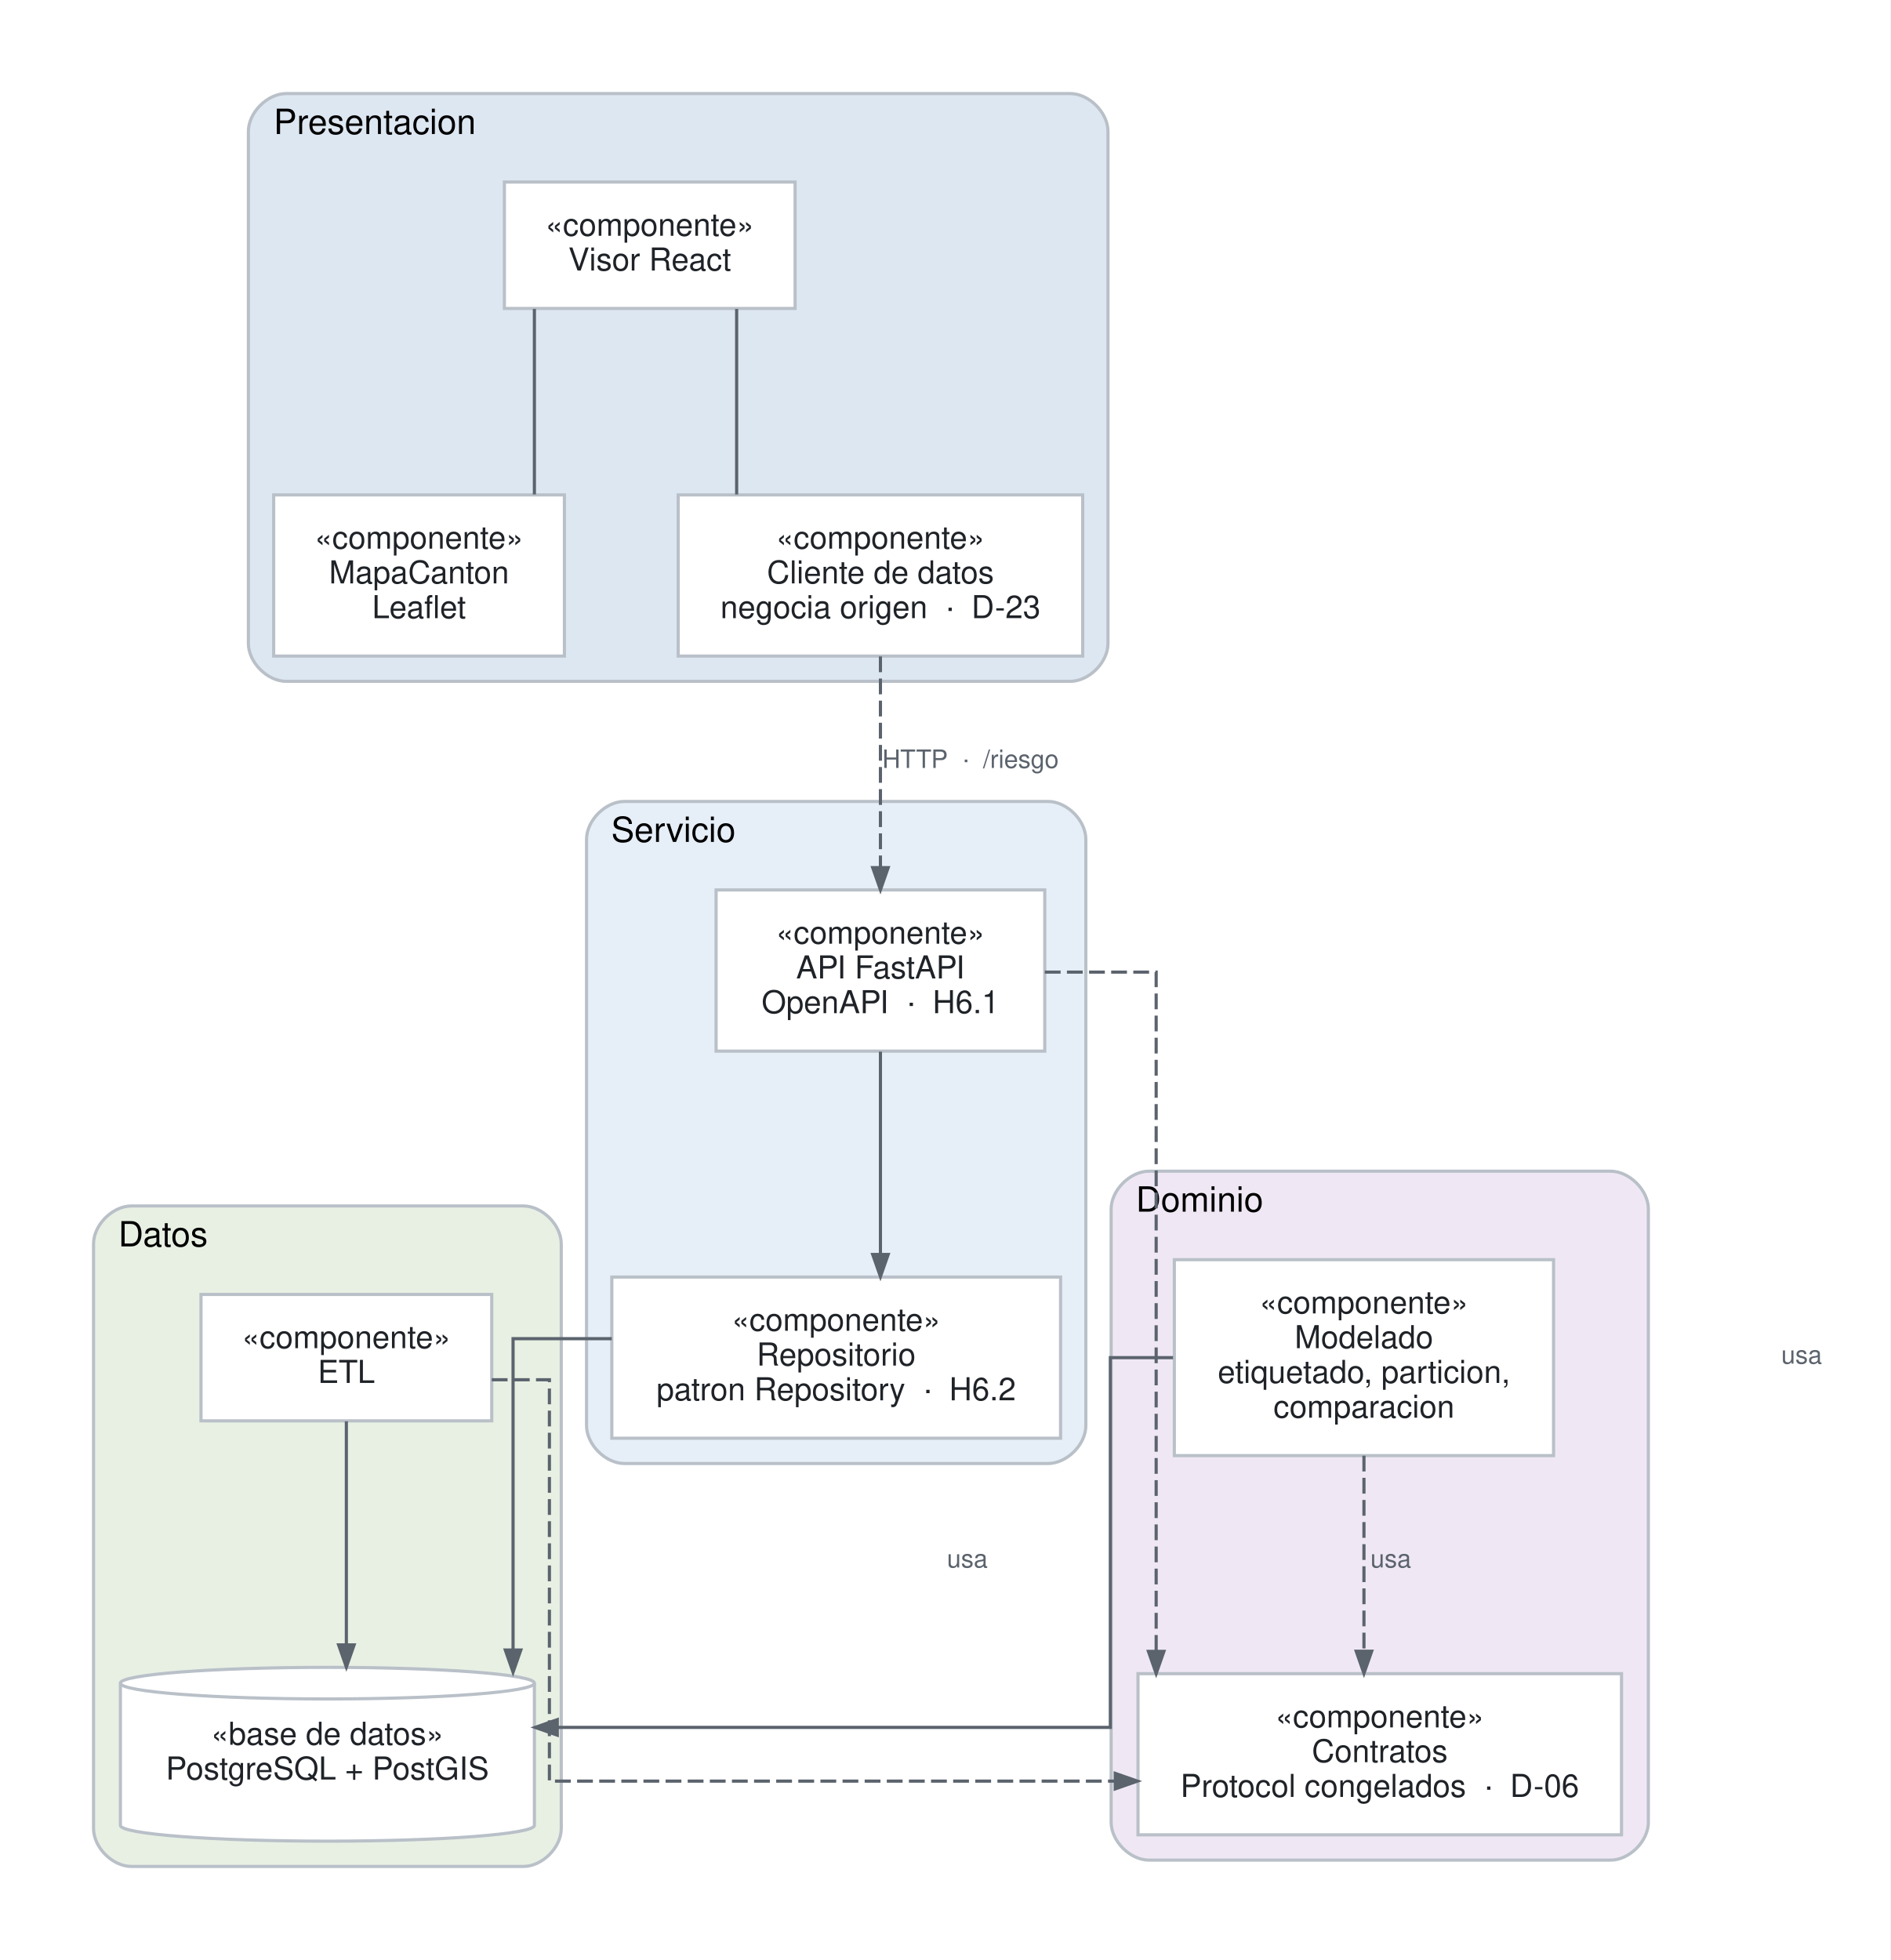
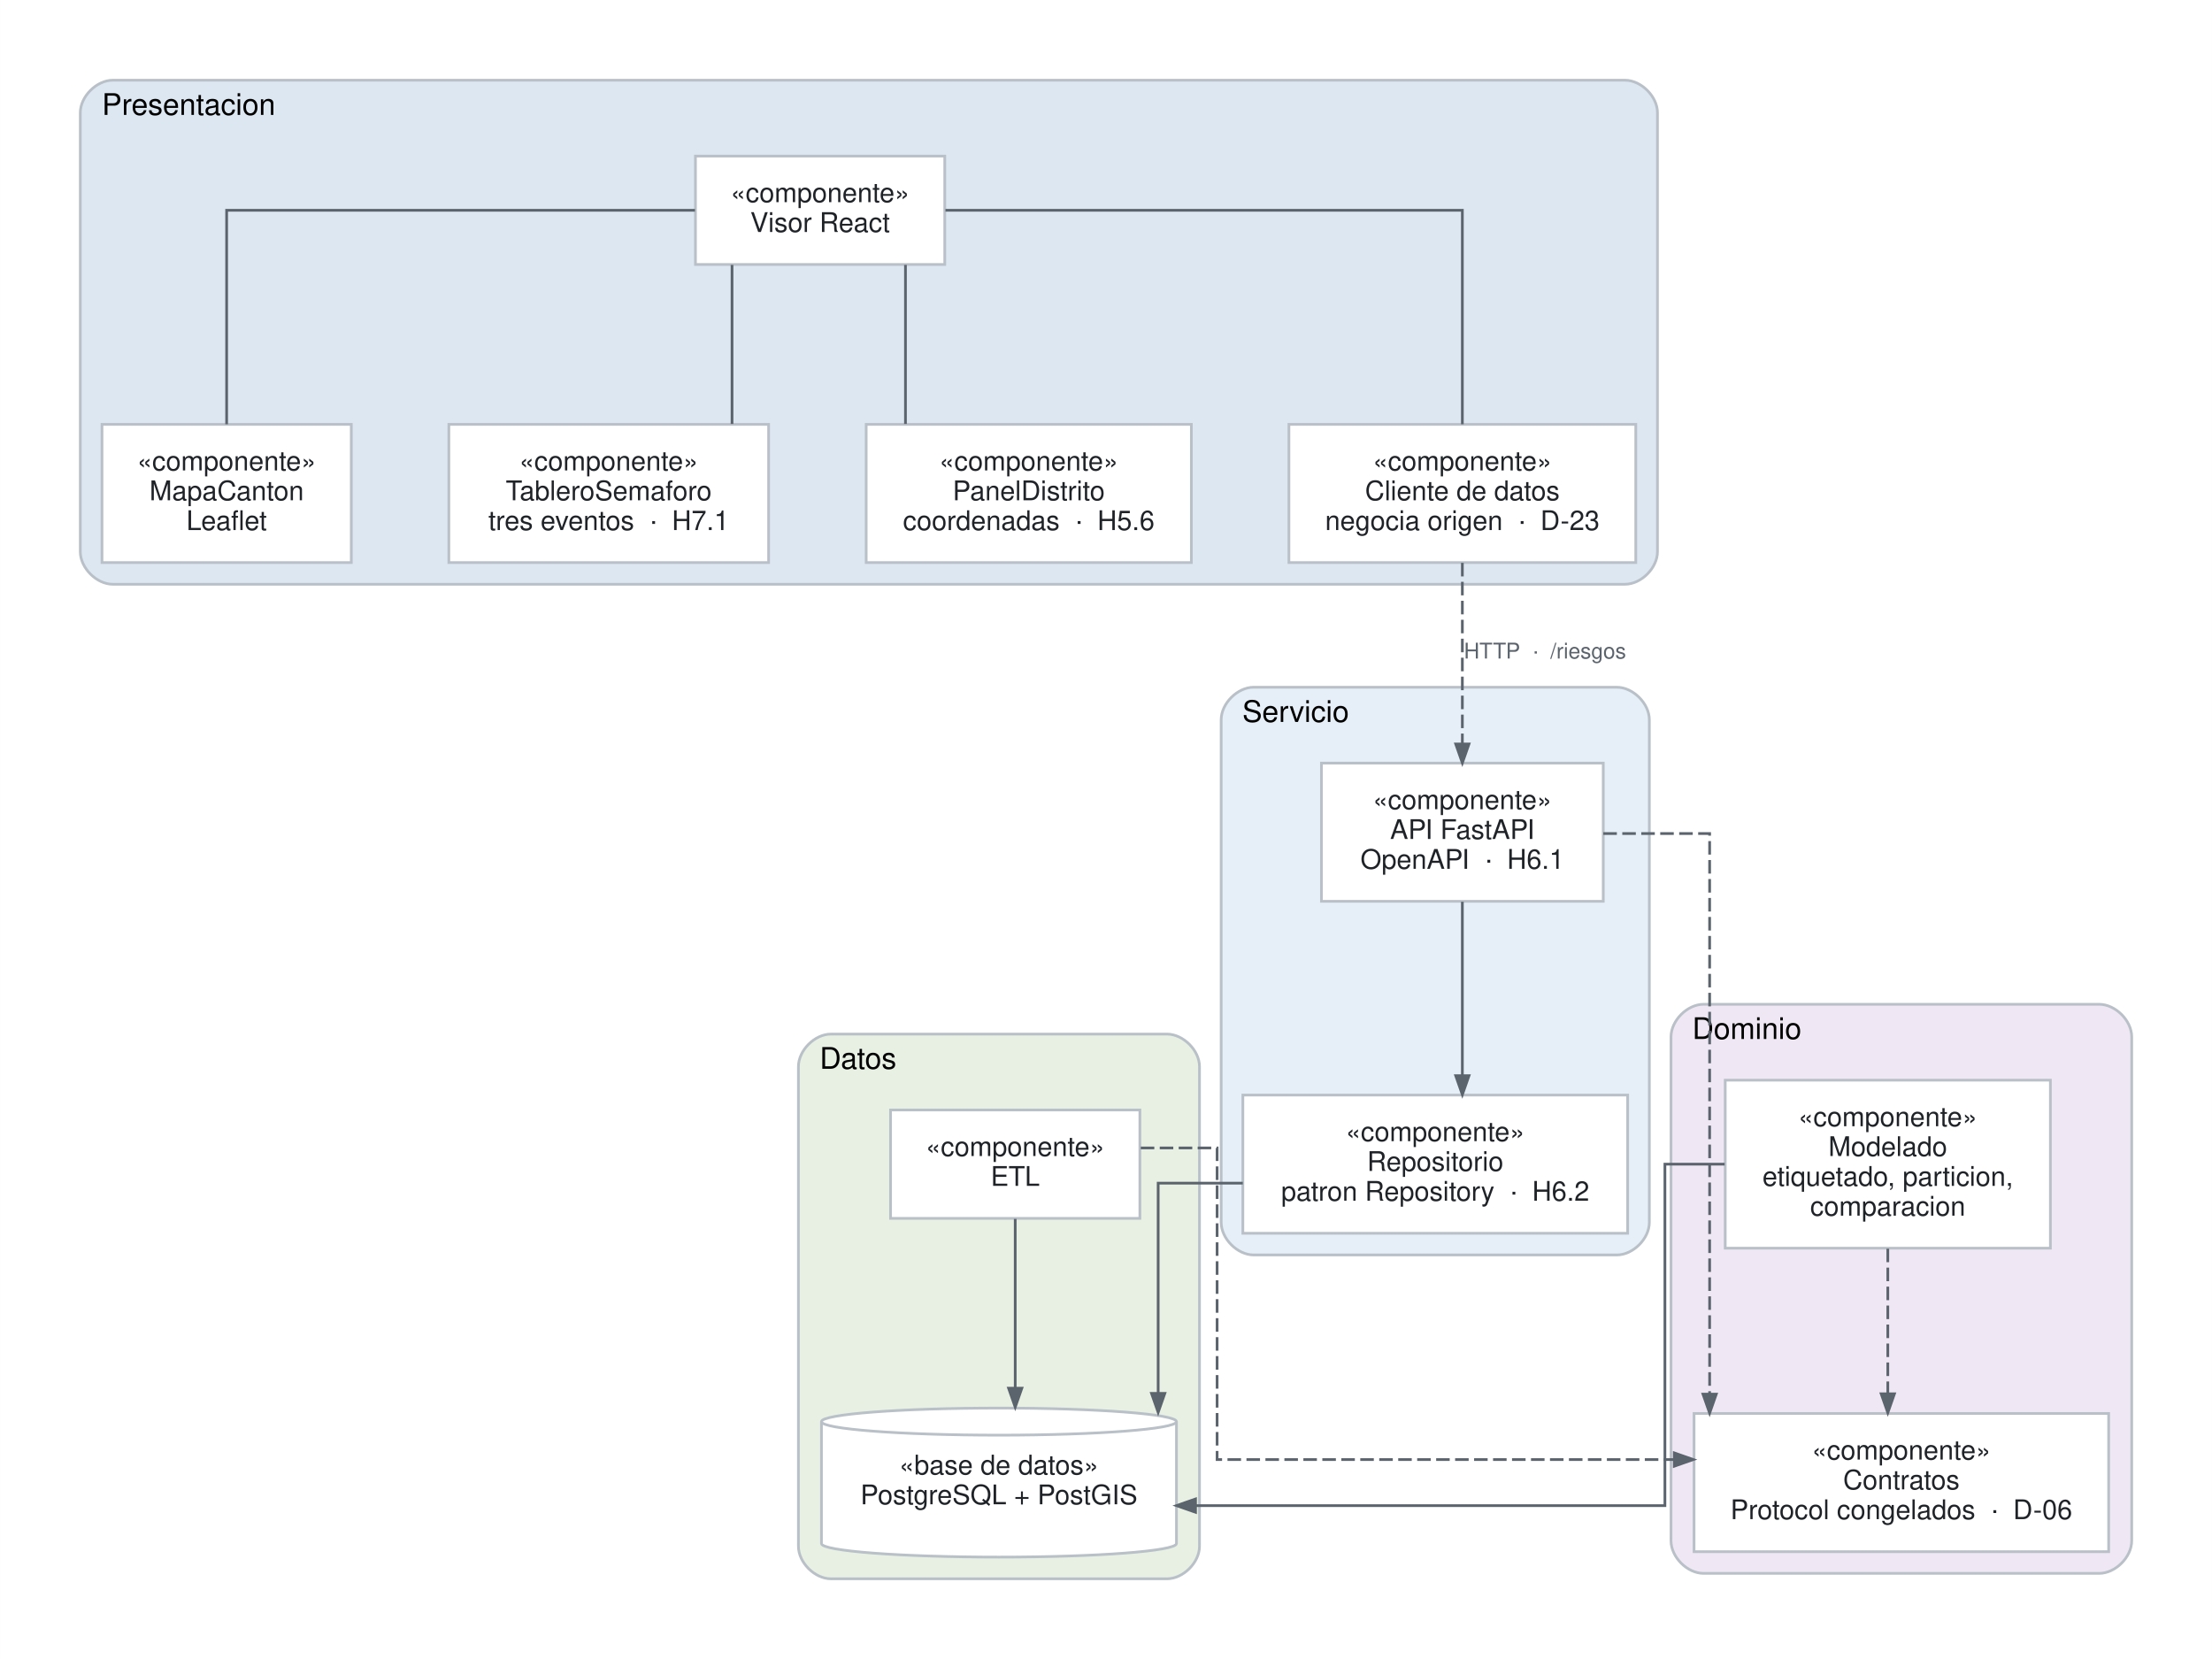
- <svg xmlns="http://www.w3.org/2000/svg" width="598pt" height="620pt" viewBox="0.00 0.00 598.20 620.20">
-   <g id="graph0" class="graph" transform="scale(1 1) rotate(0) translate(21.6 598.6)">
-     <polygon fill="white" stroke="transparent" points="-21.6,21.6 -21.6,-598.6 576.6,-598.6 576.6,21.6 -21.6,21.6" />
+ <svg xmlns="http://www.w3.org/2000/svg" width="816pt" height="612pt" viewBox="0.00 0.00 816.20 612.20">
+   <g id="graph0" class="graph" transform="scale(1 1) rotate(0) translate(21.6 590.6)">
+     <polygon fill="white" stroke="transparent" points="-21.6,21.6 -21.6,-590.6 794.6,-590.6 794.6,21.6 -21.6,21.6" />
    <g id="clust1" class="cluster">
-       <path fill="#dde7f2" stroke="#b9c0c8" d="M69,-383C69,-383 317,-383 317,-383 323,-383 329,-389 329,-395 329,-395 329,-557 329,-557 329,-563 323,-569 317,-569 317,-569 69,-569 69,-569 63,-569 57,-563 57,-557 57,-557 57,-395 57,-395 57,-389 63,-383 69,-383" />
-       <text text-anchor="middle" x="97" y="-556.2" font-family="Helvetica,Arial,sans-serif" font-size="11.00">Presentacion</text>
+       <path fill="#dde7f2" stroke="#b9c0c8" d="M20,-375C20,-375 578,-375 578,-375 584,-375 590,-381 590,-387 590,-387 590,-549 590,-549 590,-555 584,-561 578,-561 578,-561 20,-561 20,-561 14,-561 8,-555 8,-549 8,-549 8,-387 8,-387 8,-381 14,-375 20,-375" />
+       <text text-anchor="middle" x="48" y="-548.2" font-family="Helvetica,Arial,sans-serif" font-size="11.00">Presentacion</text>
    </g>
    <g id="clust2" class="cluster">
-       <path fill="#e6eef7" stroke="#b9c0c8" d="M176,-135.5C176,-135.5 310,-135.5 310,-135.5 316,-135.5 322,-141.5 322,-147.5 322,-147.5 322,-333 322,-333 322,-339 316,-345 310,-345 310,-345 176,-345 176,-345 170,-345 164,-339 164,-333 164,-333 164,-147.5 164,-147.5 164,-141.5 170,-135.5 176,-135.5" />
-       <text text-anchor="middle" x="191.5" y="-332.2" font-family="Helvetica,Arial,sans-serif" font-size="11.00">Servicio</text>
+       <path fill="#e6eef7" stroke="#b9c0c8" d="M441,-127.5C441,-127.5 575,-127.5 575,-127.5 581,-127.5 587,-133.5 587,-139.5 587,-139.5 587,-325 587,-325 587,-331 581,-337 575,-337 575,-337 441,-337 441,-337 435,-337 429,-331 429,-325 429,-325 429,-139.5 429,-139.5 429,-133.5 435,-127.5 441,-127.5" />
+       <text text-anchor="middle" x="456.5" y="-324.2" font-family="Helvetica,Arial,sans-serif" font-size="11.00">Servicio</text>
    </g>
    <g id="clust3" class="cluster">
-       <path fill="#efe8f4" stroke="#b9c0c8" d="M342,-10C342,-10 488,-10 488,-10 494,-10 500,-16 500,-22 500,-22 500,-216 500,-216 500,-222 494,-228 488,-228 488,-228 342,-228 342,-228 336,-228 330,-222 330,-216 330,-216 330,-22 330,-22 330,-16 336,-10 342,-10" />
-       <text text-anchor="middle" x="358" y="-215.2" font-family="Helvetica,Arial,sans-serif" font-size="11.00">Dominio</text>
+       <path fill="#efe8f4" stroke="#b9c0c8" d="M607,-10C607,-10 753,-10 753,-10 759,-10 765,-16 765,-22 765,-22 765,-208 765,-208 765,-214 759,-220 753,-220 753,-220 607,-220 607,-220 601,-220 595,-214 595,-208 595,-208 595,-22 595,-22 595,-16 601,-10 607,-10" />
+       <text text-anchor="middle" x="623" y="-207.2" font-family="Helvetica,Arial,sans-serif" font-size="11.00">Dominio</text>
    </g>
    <g id="clust4" class="cluster">
-       <path fill="#e8f0e4" stroke="#b9c0c8" d="M20,-8C20,-8 144,-8 144,-8 150,-8 156,-14 156,-20 156,-20 156,-205 156,-205 156,-211 150,-217 144,-217 144,-217 20,-217 20,-217 14,-217 8,-211 8,-205 8,-205 8,-20 8,-20 8,-14 14,-8 20,-8" />
-       <text text-anchor="middle" x="30" y="-204.2" font-family="Helvetica,Arial,sans-serif" font-size="11.00">Datos</text>
+       <path fill="#e8f0e4" stroke="#b9c0c8" d="M285,-8C285,-8 409,-8 409,-8 415,-8 421,-14 421,-20 421,-20 421,-197 421,-197 421,-203 415,-209 409,-209 409,-209 285,-209 285,-209 279,-209 273,-203 273,-197 273,-197 273,-20 273,-20 273,-14 279,-8 285,-8" />
+       <text text-anchor="middle" x="295" y="-196.2" font-family="Helvetica,Arial,sans-serif" font-size="11.00">Datos</text>
    </g>
    <g id="node1" class="node">
-       <polygon fill="white" stroke="#b9c0c8" points="230,-541 138,-541 138,-501 230,-501 230,-541" />
-       <text text-anchor="middle" x="184" y="-524" font-family="Helvetica,Arial,sans-serif" font-size="10.00" fill="#1f2328">«componente»</text>
-       <text text-anchor="middle" x="184" y="-513" font-family="Helvetica,Arial,sans-serif" font-size="10.00" fill="#1f2328">Visor React</text>
+       <polygon fill="white" stroke="#b9c0c8" points="327,-533 235,-533 235,-493 327,-493 327,-533" />
+       <text text-anchor="middle" x="281" y="-516" font-family="Helvetica,Arial,sans-serif" font-size="10.00" fill="#1f2328">«componente»</text>
+       <text text-anchor="middle" x="281" y="-505" font-family="Helvetica,Arial,sans-serif" font-size="10.00" fill="#1f2328">Visor React</text>
    </g>
    <g id="node2" class="node">
-       <polygon fill="white" stroke="#b9c0c8" points="157,-442 65,-442 65,-391 157,-391 157,-442" />
-       <text text-anchor="middle" x="111" y="-425" font-family="Helvetica,Arial,sans-serif" font-size="10.00" fill="#1f2328">«componente»</text>
-       <text text-anchor="middle" x="111" y="-414" font-family="Helvetica,Arial,sans-serif" font-size="10.00" fill="#1f2328">MapaCanton</text>
-       <text text-anchor="middle" x="111" y="-403" font-family="Helvetica,Arial,sans-serif" font-size="10.00" fill="#1f2328">Leaflet</text>
+       <polygon fill="white" stroke="#b9c0c8" points="108,-434 16,-434 16,-383 108,-383 108,-434" />
+       <text text-anchor="middle" x="62" y="-417" font-family="Helvetica,Arial,sans-serif" font-size="10.00" fill="#1f2328">«componente»</text>
+       <text text-anchor="middle" x="62" y="-406" font-family="Helvetica,Arial,sans-serif" font-size="10.00" fill="#1f2328">MapaCanton</text>
+       <text text-anchor="middle" x="62" y="-395" font-family="Helvetica,Arial,sans-serif" font-size="10.00" fill="#1f2328">Leaflet</text>
    </g>
    <g id="edge1" class="edge">
-       <path fill="none" stroke="#5b636d" d="M147.5,-500.85C147.5,-484.13 147.5,-460.24 147.5,-442.15" />
+       <path fill="none" stroke="#5b636d" d="M234.82,-513C170.57,-513 62,-513 62,-513 62,-513 62,-465 62,-434.06" />
    </g>
    <g id="node3" class="node">
-       <polygon fill="white" stroke="#b9c0c8" points="321,-442 193,-442 193,-391 321,-391 321,-442" />
-       <text text-anchor="middle" x="257" y="-425" font-family="Helvetica,Arial,sans-serif" font-size="10.00" fill="#1f2328">«componente»</text>
-       <text text-anchor="middle" x="257" y="-414" font-family="Helvetica,Arial,sans-serif" font-size="10.00" fill="#1f2328">Cliente de datos</text>
-       <text text-anchor="middle" x="257" y="-403" font-family="Helvetica,Arial,sans-serif" font-size="10.00" fill="#1f2328">negocia origen  ·  D-23</text>
+       <polygon fill="white" stroke="#b9c0c8" points="262,-434 144,-434 144,-383 262,-383 262,-434" />
+       <text text-anchor="middle" x="203" y="-417" font-family="Helvetica,Arial,sans-serif" font-size="10.00" fill="#1f2328">«componente»</text>
+       <text text-anchor="middle" x="203" y="-406" font-family="Helvetica,Arial,sans-serif" font-size="10.00" fill="#1f2328">TableroSemaforo</text>
+       <text text-anchor="middle" x="203" y="-395" font-family="Helvetica,Arial,sans-serif" font-size="10.00" fill="#1f2328">tres eventos  ·  H7.1</text>
    </g>
    <g id="edge2" class="edge">
-       <path fill="none" stroke="#5b636d" d="M211.5,-500.85C211.5,-484.13 211.5,-460.24 211.5,-442.15" />
+       <path fill="none" stroke="#5b636d" d="M248.5,-492.85C248.5,-476.13 248.5,-452.24 248.5,-434.15" />
    </g>
    <g id="node4" class="node">
-       <polygon fill="white" stroke="#b9c0c8" points="309,-317 205,-317 205,-266 309,-266 309,-317" />
-       <text text-anchor="middle" x="257" y="-300" font-family="Helvetica,Arial,sans-serif" font-size="10.00" fill="#1f2328">«componente»</text>
-       <text text-anchor="middle" x="257" y="-289" font-family="Helvetica,Arial,sans-serif" font-size="10.00" fill="#1f2328">API FastAPI</text>
-       <text text-anchor="middle" x="257" y="-278" font-family="Helvetica,Arial,sans-serif" font-size="10.00" fill="#1f2328">OpenAPI  ·  H6.1</text>
+       <polygon fill="white" stroke="#b9c0c8" points="418,-434 298,-434 298,-383 418,-383 418,-434" />
+       <text text-anchor="middle" x="358" y="-417" font-family="Helvetica,Arial,sans-serif" font-size="10.00" fill="#1f2328">«componente»</text>
+       <text text-anchor="middle" x="358" y="-406" font-family="Helvetica,Arial,sans-serif" font-size="10.00" fill="#1f2328">PanelDistrito</text>
+       <text text-anchor="middle" x="358" y="-395" font-family="Helvetica,Arial,sans-serif" font-size="10.00" fill="#1f2328">coordenadas  ·  H5.6</text>
    </g>
    <g id="edge3" class="edge">
-       <path fill="none" stroke="#5b636d" stroke-dasharray="5,2" d="M257,-390.9C257,-390.9 257,-324.06 257,-324.06" />
-       <polygon fill="#5b636d" stroke="#5b636d" points="259.45,-324.06 257,-317.06 254.55,-324.06 259.45,-324.06" />
-       <text text-anchor="middle" x="285.5" y="-355.6" font-family="Helvetica,Arial,sans-serif" font-size="8.00" fill="#5b636d">HTTP  ·  /riesgo</text>
+       <path fill="none" stroke="#5b636d" d="M312.5,-492.85C312.5,-476.13 312.5,-452.24 312.5,-434.15" />
    </g>
    <g id="node5" class="node">
-       <polygon fill="white" stroke="#b9c0c8" points="314,-194.5 172,-194.5 172,-143.5 314,-143.5 314,-194.5" />
-       <text text-anchor="middle" x="243" y="-177.5" font-family="Helvetica,Arial,sans-serif" font-size="10.00" fill="#1f2328">«componente»</text>
-       <text text-anchor="middle" x="243" y="-166.5" font-family="Helvetica,Arial,sans-serif" font-size="10.00" fill="#1f2328">Repositorio</text>
-       <text text-anchor="middle" x="243" y="-155.5" font-family="Helvetica,Arial,sans-serif" font-size="10.00" fill="#1f2328">patron Repository  ·  H6.2</text>
+       <polygon fill="white" stroke="#b9c0c8" points="582,-434 454,-434 454,-383 582,-383 582,-434" />
+       <text text-anchor="middle" x="518" y="-417" font-family="Helvetica,Arial,sans-serif" font-size="10.00" fill="#1f2328">«componente»</text>
+       <text text-anchor="middle" x="518" y="-406" font-family="Helvetica,Arial,sans-serif" font-size="10.00" fill="#1f2328">Cliente de datos</text>
+       <text text-anchor="middle" x="518" y="-395" font-family="Helvetica,Arial,sans-serif" font-size="10.00" fill="#1f2328">negocia origen  ·  D-23</text>
    </g>
    <g id="edge4" class="edge">
-       <path fill="none" stroke="#5b636d" d="M257,-265.82C257,-265.82 257,-201.65 257,-201.65" />
-       <polygon fill="#5b636d" stroke="#5b636d" points="259.45,-201.65 257,-194.65 254.55,-201.65 259.45,-201.65" />
+       <path fill="none" stroke="#5b636d" d="M327.26,-513C396.23,-513 518,-513 518,-513 518,-513 518,-465 518,-434.06" />
    </g>
    <g id="node6" class="node">
-       <polygon fill="white" stroke="#b9c0c8" points="491.5,-69 338.5,-69 338.5,-18 491.5,-18 491.5,-69" />
-       <text text-anchor="middle" x="415" y="-52" font-family="Helvetica,Arial,sans-serif" font-size="10.00" fill="#1f2328">«componente»</text>
-       <text text-anchor="middle" x="415" y="-41" font-family="Helvetica,Arial,sans-serif" font-size="10.00" fill="#1f2328">Contratos</text>
-       <text text-anchor="middle" x="415" y="-30" font-family="Helvetica,Arial,sans-serif" font-size="10.00" fill="#1f2328">Protocol congelados  ·  D-06</text>
+       <polygon fill="white" stroke="#b9c0c8" points="570,-309 466,-309 466,-258 570,-258 570,-309" />
+       <text text-anchor="middle" x="518" y="-292" font-family="Helvetica,Arial,sans-serif" font-size="10.00" fill="#1f2328">«componente»</text>
+       <text text-anchor="middle" x="518" y="-281" font-family="Helvetica,Arial,sans-serif" font-size="10.00" fill="#1f2328">API FastAPI</text>
+       <text text-anchor="middle" x="518" y="-270" font-family="Helvetica,Arial,sans-serif" font-size="10.00" fill="#1f2328">OpenAPI  ·  H6.1</text>
    </g>
    <g id="edge5" class="edge">
-       <path fill="none" stroke="#5b636d" stroke-dasharray="5,2" d="M309.01,-291C327.7,-291 344.25,-291 344.25,-291 344.25,-291 344.25,-76.05 344.25,-76.05" />
-       <polygon fill="#5b636d" stroke="#5b636d" points="346.7,-76.05 344.25,-69.05 341.8,-76.05 346.7,-76.05" />
-       <text text-anchor="middle" x="548.5" y="-167.1" font-family="Helvetica,Arial,sans-serif" font-size="8.00" fill="#5b636d">usa</text>
+       <path fill="none" stroke="#5b636d" stroke-dasharray="5,2" d="M518,-382.9C518,-382.9 518,-316.06 518,-316.06" />
+       <polygon fill="#5b636d" stroke="#5b636d" points="520.45,-316.06 518,-309.06 515.55,-316.06 520.45,-316.06" />
+       <text text-anchor="middle" x="548.5" y="-347.6" font-family="Helvetica,Arial,sans-serif" font-size="8.00" fill="#5b636d">HTTP  ·  /riesgos</text>
+     </g>
+     <g id="node7" class="node">
+       <polygon fill="white" stroke="#b9c0c8" points="579,-186.5 437,-186.5 437,-135.5 579,-135.5 579,-186.5" />
+       <text text-anchor="middle" x="508" y="-169.5" font-family="Helvetica,Arial,sans-serif" font-size="10.00" fill="#1f2328">«componente»</text>
+       <text text-anchor="middle" x="508" y="-158.5" font-family="Helvetica,Arial,sans-serif" font-size="10.00" fill="#1f2328">Repositorio</text>
+       <text text-anchor="middle" x="508" y="-147.5" font-family="Helvetica,Arial,sans-serif" font-size="10.00" fill="#1f2328">patron Repository  ·  H6.2</text>
+     </g>
+     <g id="edge6" class="edge">
+       <path fill="none" stroke="#5b636d" d="M518,-257.82C518,-257.82 518,-193.65 518,-193.65" />
+       <polygon fill="#5b636d" stroke="#5b636d" points="520.45,-193.65 518,-186.65 515.55,-193.65 520.45,-193.65" />
+     </g>
+     <g id="node8" class="node">
+       <polygon fill="white" stroke="#b9c0c8" points="756.5,-69 603.5,-69 603.5,-18 756.5,-18 756.5,-69" />
+       <text text-anchor="middle" x="680" y="-52" font-family="Helvetica,Arial,sans-serif" font-size="10.00" fill="#1f2328">«componente»</text>
+       <text text-anchor="middle" x="680" y="-41" font-family="Helvetica,Arial,sans-serif" font-size="10.00" fill="#1f2328">Contratos</text>
+       <text text-anchor="middle" x="680" y="-30" font-family="Helvetica,Arial,sans-serif" font-size="10.00" fill="#1f2328">Protocol congelados  ·  D-06</text>
+     </g>
+     <g id="edge10" class="edge">
+       <path fill="none" stroke="#5b636d" stroke-dasharray="5,2" d="M570.02,-283C590.51,-283 609.25,-283 609.25,-283 609.25,-283 609.25,-76.13 609.25,-76.13" />
+       <polygon fill="#5b636d" stroke="#5b636d" points="611.7,-76.13 609.25,-69.13 606.8,-76.13 611.7,-76.13" />
+     </g>
+     <g id="node11" class="node">
+       <path fill="white" stroke="#b9c0c8" d="M412.5,-66C412.5,-68.76 383.14,-71 347,-71 310.86,-71 281.5,-68.76 281.5,-66 281.5,-66 281.5,-21 281.5,-21 281.5,-18.24 310.86,-16 347,-16 383.14,-16 412.5,-18.24 412.5,-21 412.5,-21 412.5,-66 412.5,-66" />
+       <path fill="none" stroke="#b9c0c8" d="M412.5,-66C412.5,-63.24 383.14,-61 347,-61 310.86,-61 281.5,-63.24 281.5,-66" />
+       <text text-anchor="middle" x="347" y="-46.5" font-family="Helvetica,Arial,sans-serif" font-size="10.00" fill="#1f2328">«base de datos»</text>
+       <text text-anchor="middle" x="347" y="-35.5" font-family="Helvetica,Arial,sans-serif" font-size="10.00" fill="#1f2328">PostgreSQL + PostGIS</text>
+     </g>
+     <g id="edge7" class="edge">
+       <path fill="none" stroke="#5b636d" d="M436.98,-154C419.54,-154 405.75,-154 405.75,-154 405.75,-154 405.75,-76.41 405.75,-76.41" />
+       <polygon fill="#5b636d" stroke="#5b636d" points="408.2,-76.41 405.75,-69.41 403.3,-76.41 408.2,-76.41" />
    </g>
    <g id="node9" class="node">
-       <path fill="white" stroke="#b9c0c8" d="M147.5,-66C147.5,-68.76 118.14,-71 82,-71 45.86,-71 16.5,-68.76 16.5,-66 16.5,-66 16.5,-21 16.5,-21 16.5,-18.24 45.86,-16 82,-16 118.14,-16 147.5,-18.24 147.5,-21 147.5,-21 147.5,-66 147.5,-66" />
-       <path fill="none" stroke="#b9c0c8" d="M147.5,-66C147.5,-63.24 118.14,-61 82,-61 45.86,-61 16.5,-63.24 16.5,-66" />
-       <text text-anchor="middle" x="82" y="-46.5" font-family="Helvetica,Arial,sans-serif" font-size="10.00" fill="#1f2328">«base de datos»</text>
-       <text text-anchor="middle" x="82" y="-35.5" font-family="Helvetica,Arial,sans-serif" font-size="10.00" fill="#1f2328">PostgreSQL + PostGIS</text>
+       <polygon fill="white" stroke="#b9c0c8" points="735,-192 615,-192 615,-130 735,-130 735,-192" />
+       <text text-anchor="middle" x="675" y="-175" font-family="Helvetica,Arial,sans-serif" font-size="10.00" fill="#1f2328">«componente»</text>
+       <text text-anchor="middle" x="675" y="-164" font-family="Helvetica,Arial,sans-serif" font-size="10.00" fill="#1f2328">Modelado</text>
+       <text text-anchor="middle" x="675" y="-153" font-family="Helvetica,Arial,sans-serif" font-size="10.00" fill="#1f2328">etiquetado, particion,</text>
+       <text text-anchor="middle" x="675" y="-142" font-family="Helvetica,Arial,sans-serif" font-size="10.00" fill="#1f2328">comparacion</text>
    </g>
-     <g id="edge6" class="edge">
-       <path fill="none" stroke="#5b636d" d="M171.98,-175C154.54,-175 140.75,-175 140.75,-175 140.75,-175 140.75,-76.48 140.75,-76.48" />
-       <polygon fill="#5b636d" stroke="#5b636d" points="143.2,-76.48 140.75,-69.48 138.3,-76.48 143.2,-76.48" />
-     </g>
-     <g id="node7" class="node">
-       <polygon fill="white" stroke="#b9c0c8" points="470,-200 350,-200 350,-138 470,-138 470,-200" />
-       <text text-anchor="middle" x="410" y="-183" font-family="Helvetica,Arial,sans-serif" font-size="10.00" fill="#1f2328">«componente»</text>
-       <text text-anchor="middle" x="410" y="-172" font-family="Helvetica,Arial,sans-serif" font-size="10.00" fill="#1f2328">Modelado</text>
-       <text text-anchor="middle" x="410" y="-161" font-family="Helvetica,Arial,sans-serif" font-size="10.00" fill="#1f2328">etiquetado, particion,</text>
-       <text text-anchor="middle" x="410" y="-150" font-family="Helvetica,Arial,sans-serif" font-size="10.00" fill="#1f2328">comparacion</text>
-     </g>
-     <g id="edge7" class="edge">
-       <path fill="none" stroke="#5b636d" stroke-dasharray="5,2" d="M410,-137.98C410,-137.98 410,-76.1 410,-76.1" />
-       <polygon fill="#5b636d" stroke="#5b636d" points="412.45,-76.1 410,-69.1 407.55,-76.1 412.45,-76.1" />
-       <text text-anchor="middle" x="418.5" y="-102.6" font-family="Helvetica,Arial,sans-serif" font-size="8.00" fill="#5b636d">usa</text>
+     <g id="edge11" class="edge">
+       <path fill="none" stroke="#5b636d" stroke-dasharray="5,2" d="M675,-129.82C675,-129.82 675,-76.27 675,-76.27" />
+       <polygon fill="#5b636d" stroke="#5b636d" points="677.45,-76.27 675,-69.27 672.55,-76.27 677.45,-76.27" />
    </g>
    <g id="edge8" class="edge">
-       <path fill="none" stroke="#5b636d" d="M349.59,-169C338.19,-169 329.75,-169 329.75,-169 329.75,-169 329.75,-52 329.75,-52 329.75,-52 154.74,-52 154.74,-52" />
-       <polygon fill="#5b636d" stroke="#5b636d" points="154.74,-49.55 147.74,-52 154.74,-54.45 154.74,-49.55" />
+       <path fill="none" stroke="#5b636d" d="M614.79,-161C602.25,-161 592.75,-161 592.75,-161 592.75,-161 592.75,-35 592.75,-35 592.75,-35 419.53,-35 419.53,-35" />
+       <polygon fill="#5b636d" stroke="#5b636d" points="419.53,-32.55 412.53,-35 419.53,-37.45 419.53,-32.55" />
    </g>
-     <g id="node8" class="node">
-       <polygon fill="white" stroke="#b9c0c8" points="134,-189 42,-189 42,-149 134,-149 134,-189" />
-       <text text-anchor="middle" x="88" y="-172" font-family="Helvetica,Arial,sans-serif" font-size="10.00" fill="#1f2328">«componente»</text>
-       <text text-anchor="middle" x="88" y="-161" font-family="Helvetica,Arial,sans-serif" font-size="10.00" fill="#1f2328">ETL</text>
+     <g id="node10" class="node">
+       <polygon fill="white" stroke="#b9c0c8" points="399,-181 307,-181 307,-141 399,-141 399,-181" />
+       <text text-anchor="middle" x="353" y="-164" font-family="Helvetica,Arial,sans-serif" font-size="10.00" fill="#1f2328">«componente»</text>
+       <text text-anchor="middle" x="353" y="-153" font-family="Helvetica,Arial,sans-serif" font-size="10.00" fill="#1f2328">ETL</text>
    </g>
-     <g id="edge10" class="edge">
-       <path fill="none" stroke="#5b636d" stroke-dasharray="5,2" d="M134.01,-162C144.31,-162 152.25,-162 152.25,-162 152.25,-162 152.25,-35 152.25,-35 152.25,-35 331.3,-35 331.3,-35" />
-       <polygon fill="#5b636d" stroke="#5b636d" points="331.3,-37.45 338.3,-35 331.3,-32.55 331.3,-37.45" />
-       <text text-anchor="middle" x="284.5" y="-102.6" font-family="Helvetica,Arial,sans-serif" font-size="8.00" fill="#5b636d">usa</text>
+     <g id="edge12" class="edge">
+       <path fill="none" stroke="#5b636d" stroke-dasharray="5,2" d="M399.33,-167C414.49,-167 427.5,-167 427.5,-167 427.5,-167 427.5,-52 427.5,-52 427.5,-52 596.21,-52 596.21,-52" />
+       <polygon fill="#5b636d" stroke="#5b636d" points="596.21,-54.45 603.21,-52 596.21,-49.55 596.21,-54.45" />
    </g>
    <g id="edge9" class="edge">
-       <path fill="none" stroke="#5b636d" d="M88,-148.84C88,-148.84 88,-78.1 88,-78.1" />
-       <polygon fill="#5b636d" stroke="#5b636d" points="90.45,-78.1 88,-71.1 85.55,-78.1 90.45,-78.1" />
+       <path fill="none" stroke="#5b636d" d="M353,-140.8C353,-140.8 353,-78.34 353,-78.34" />
+       <polygon fill="#5b636d" stroke="#5b636d" points="355.45,-78.34 353,-71.34 350.55,-78.34 355.45,-78.34" />
    </g>
  </g>
</svg>
